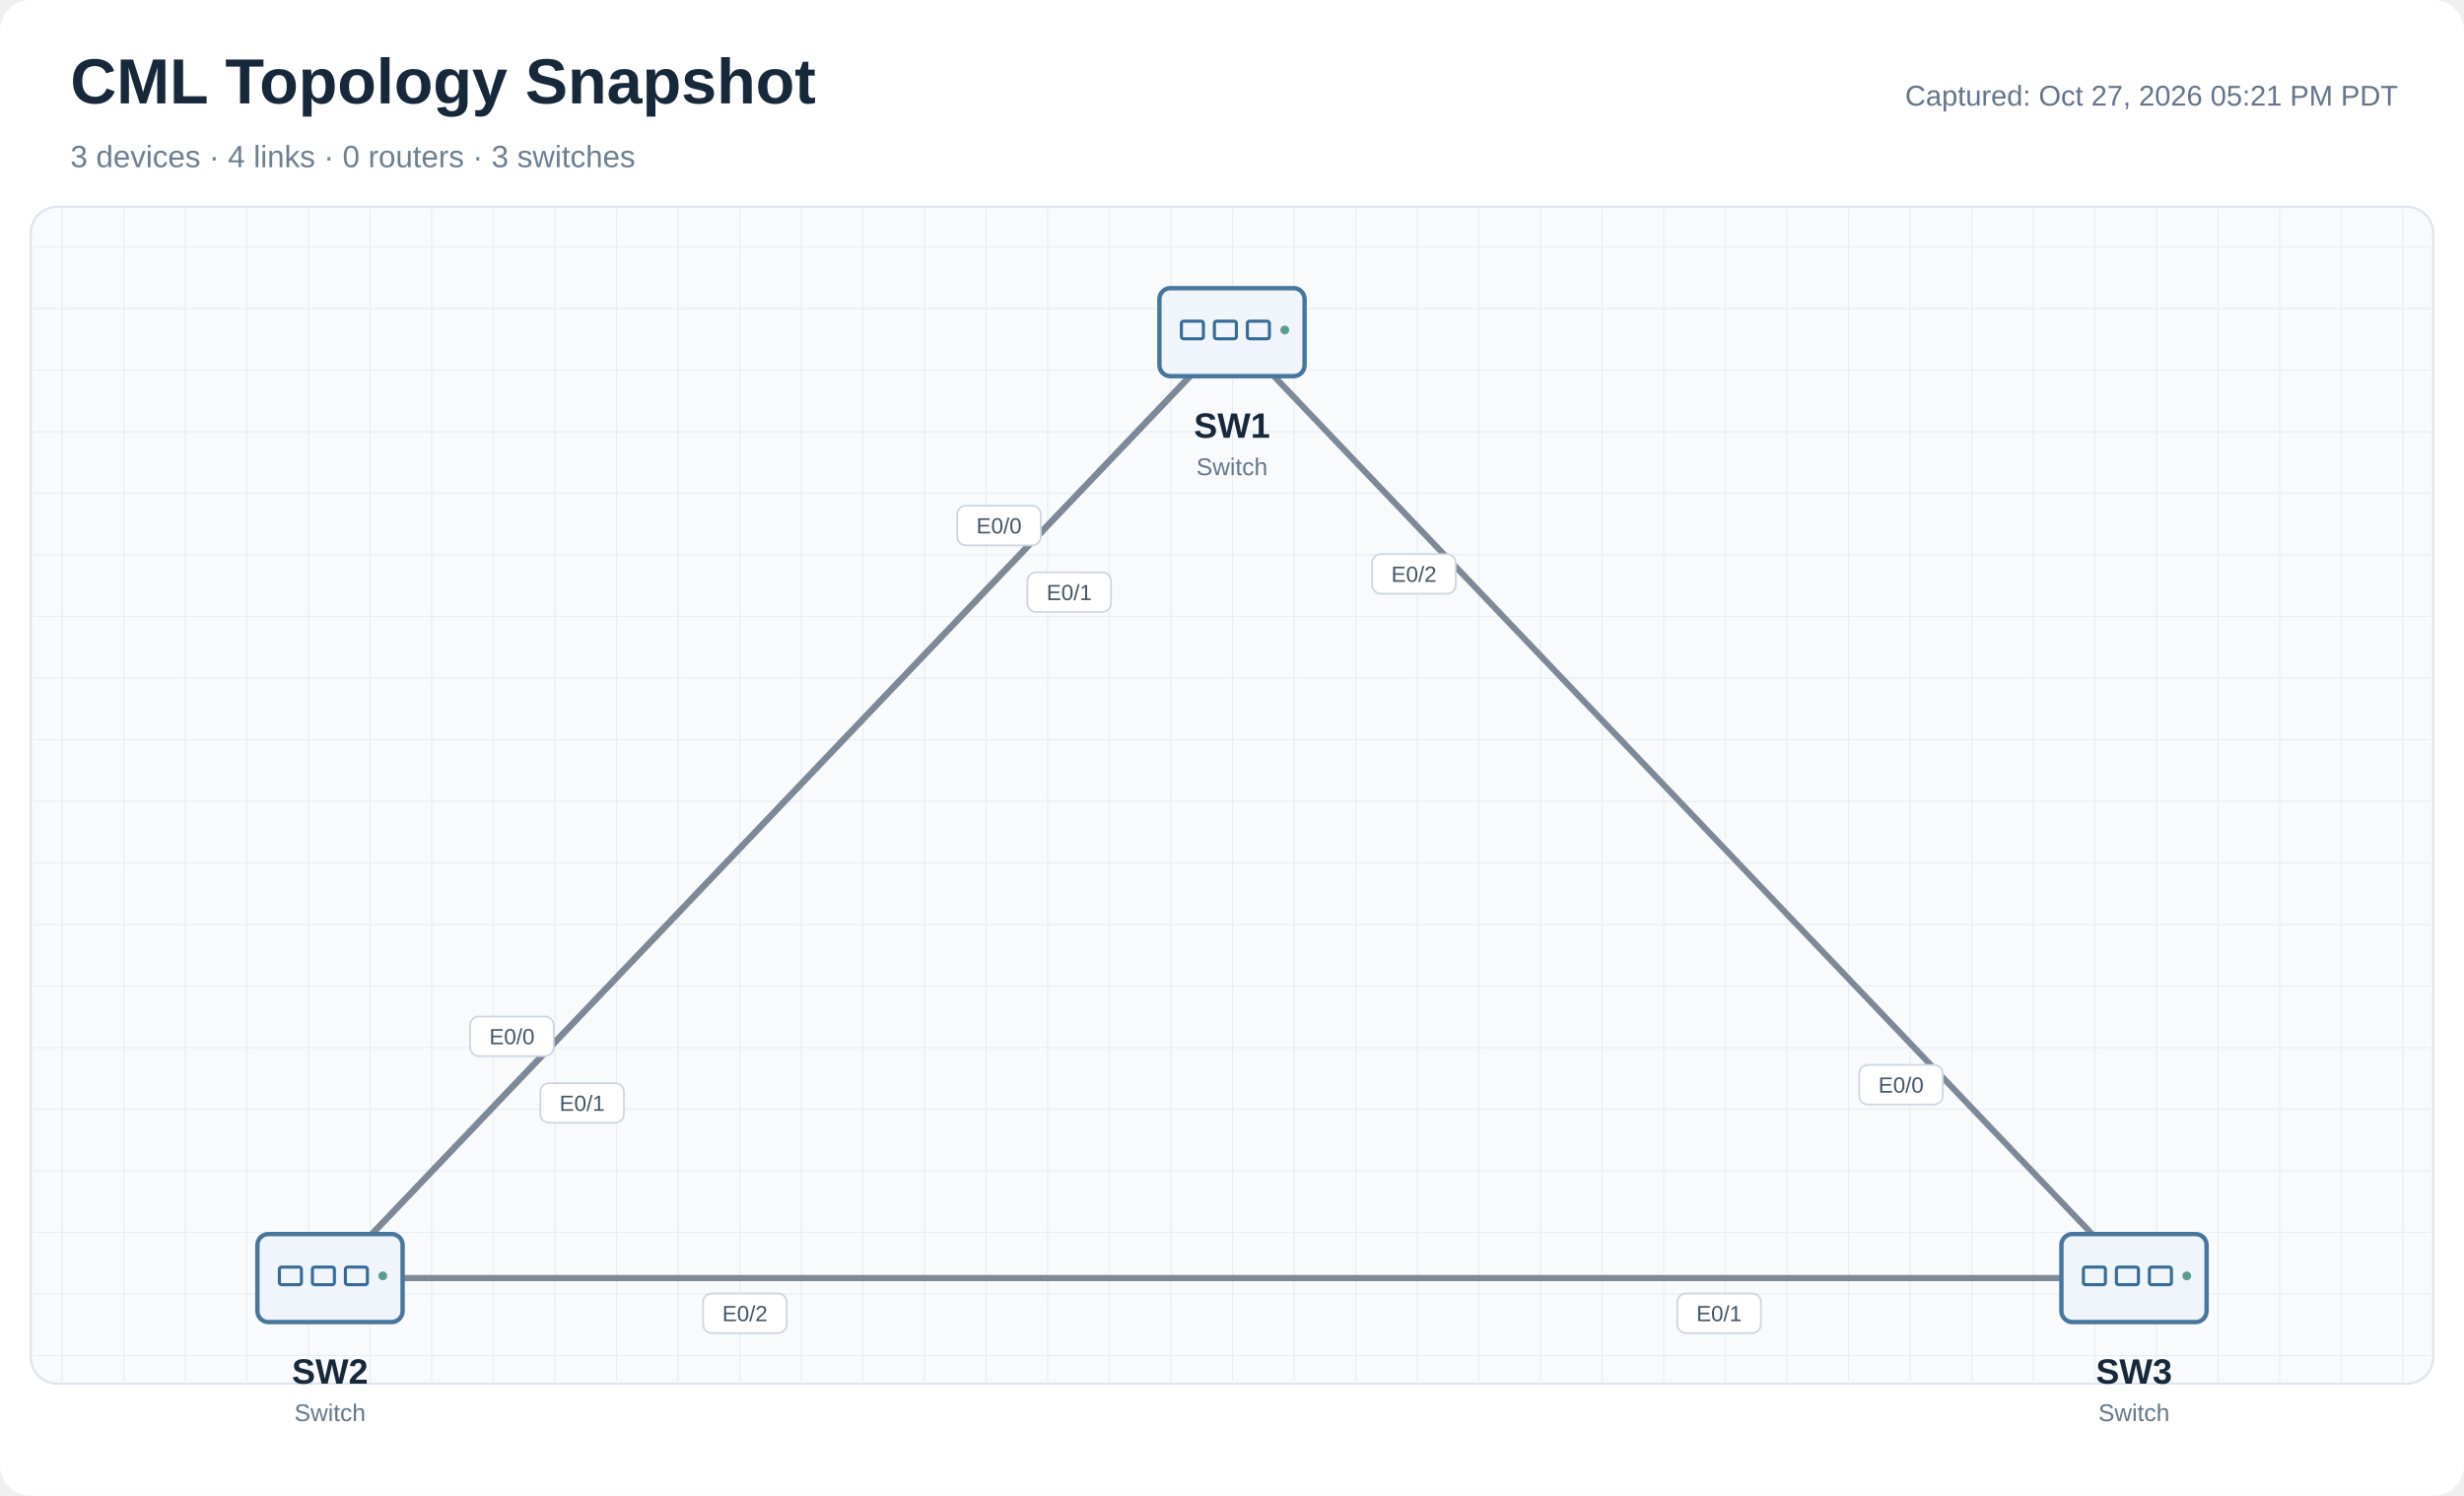
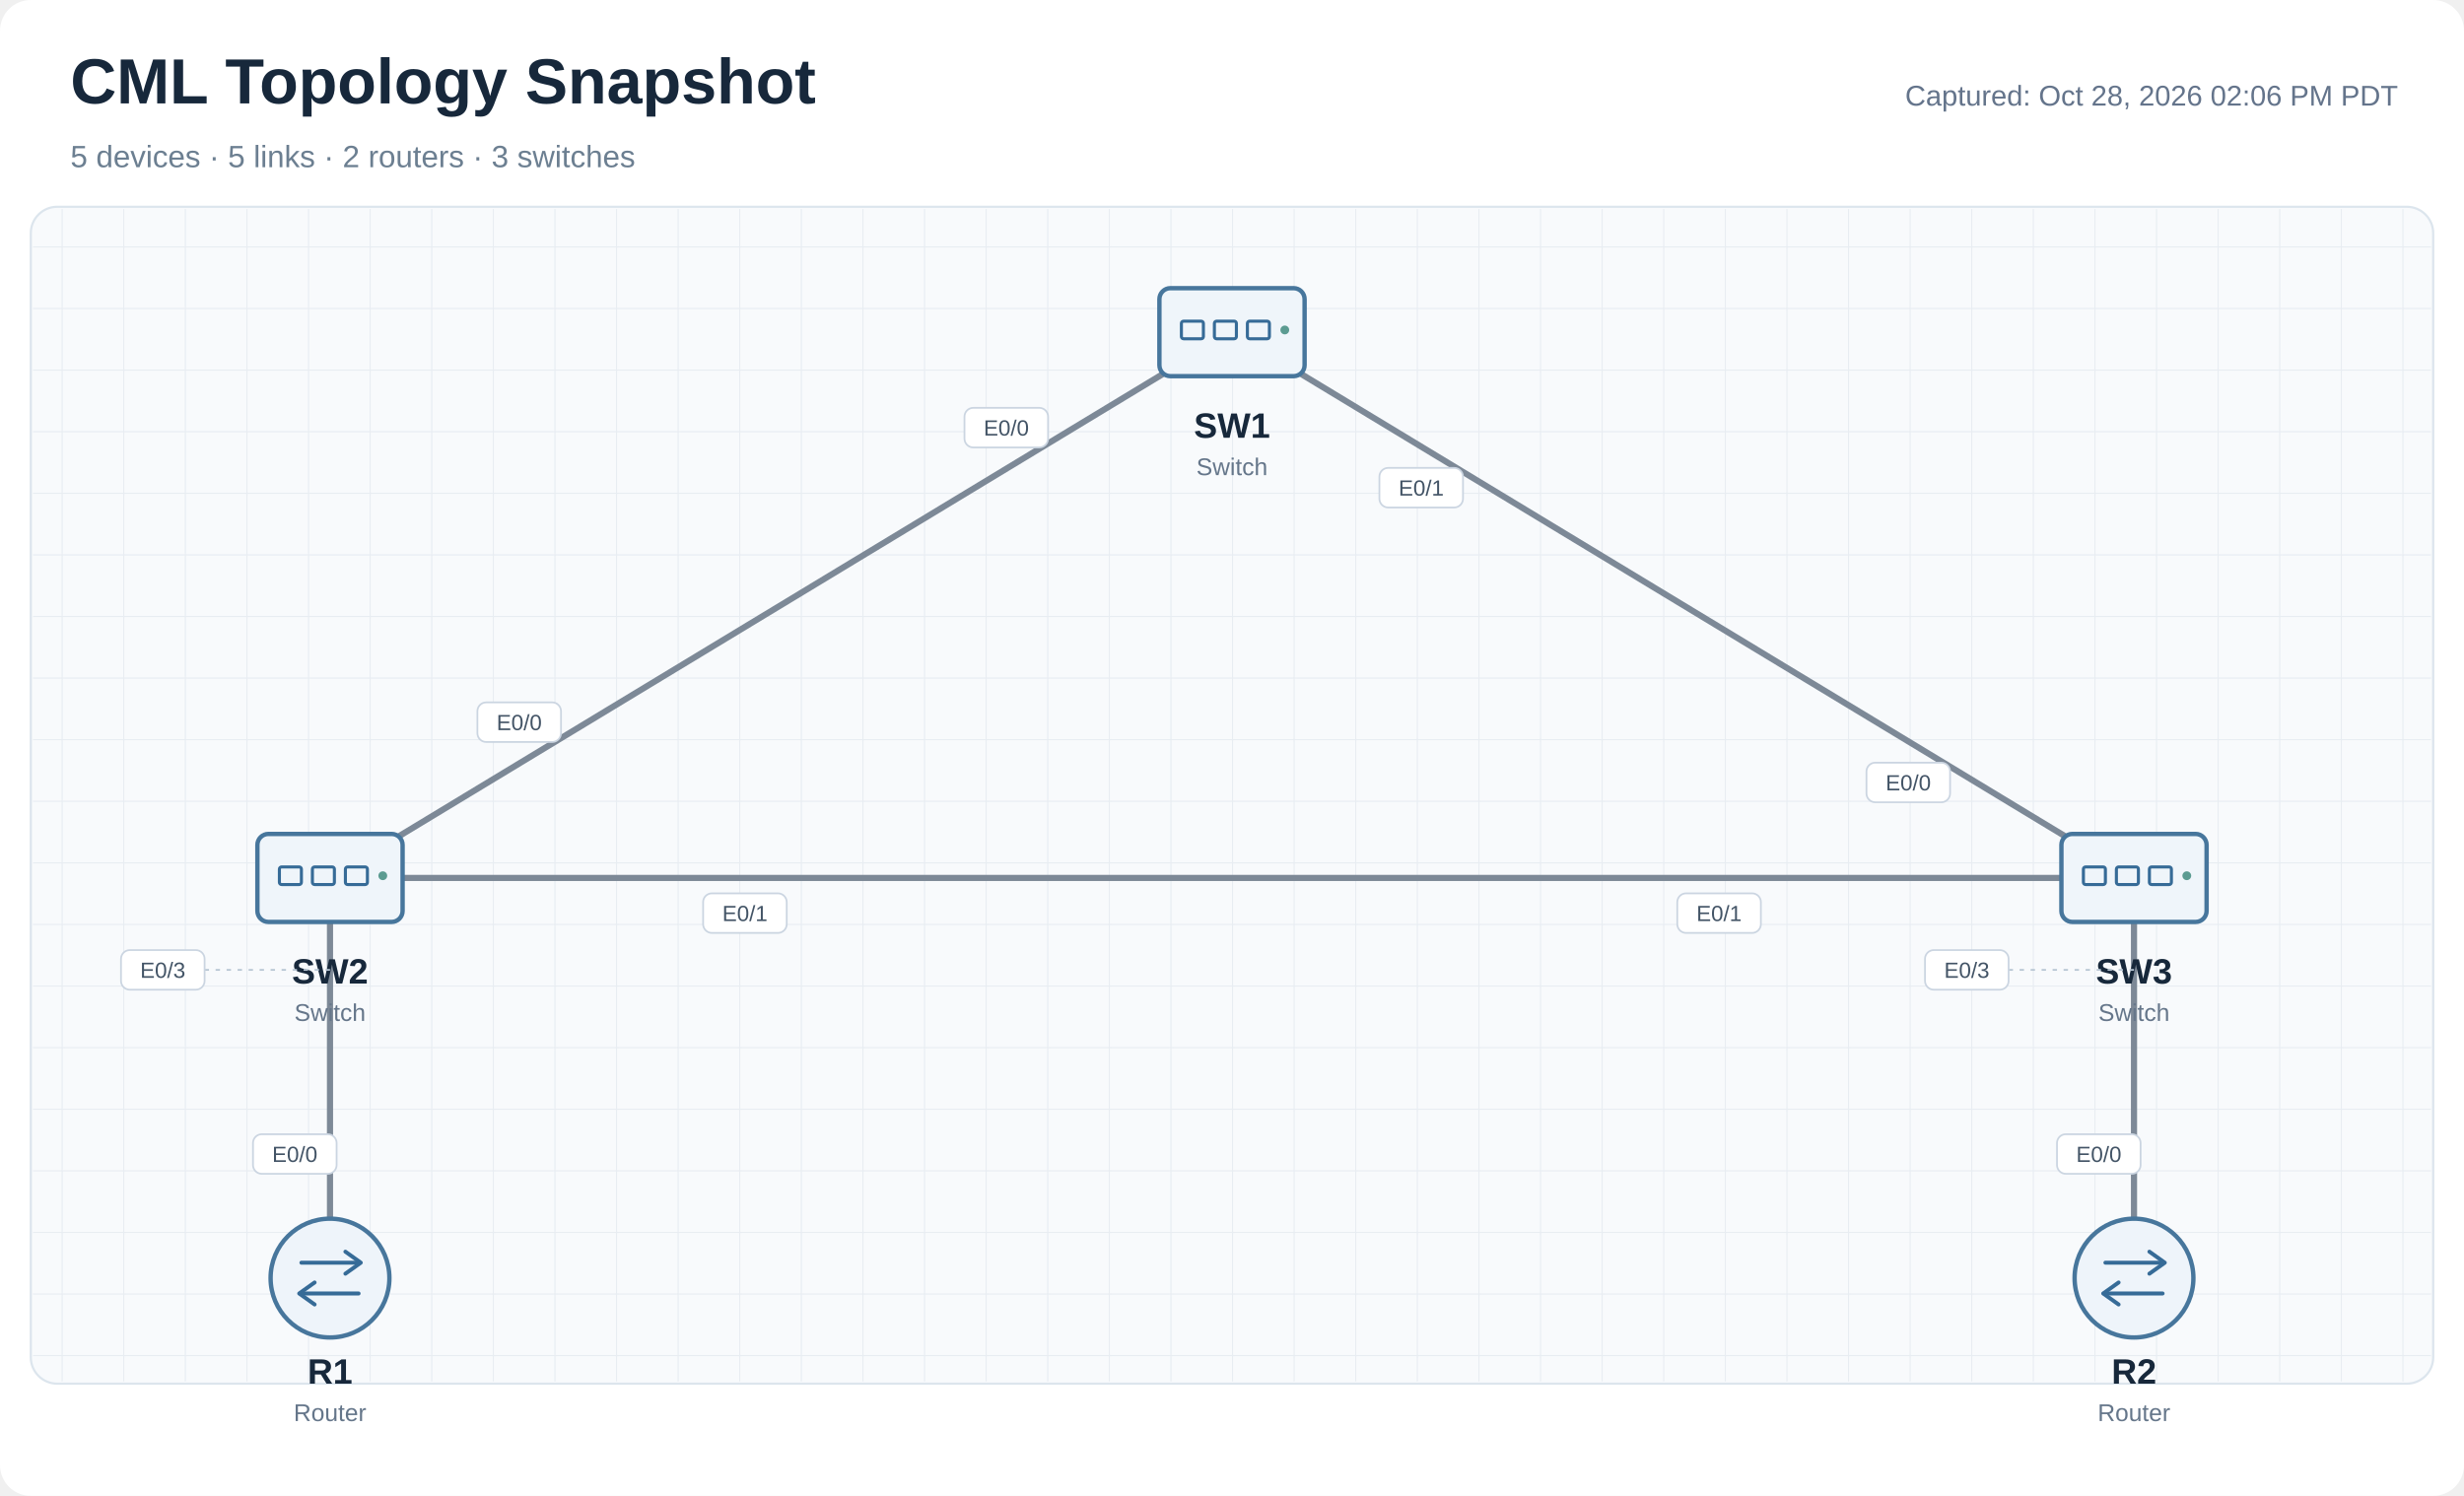
- <svg xmlns="http://www.w3.org/2000/svg" width="1120" height="680" viewBox="0 0 1120 680" data-nodes="3" data-links="4" data-routers="0" data-switches="3">
+ <svg xmlns="http://www.w3.org/2000/svg" width="1120" height="680" viewBox="0 0 1120 680" data-nodes="5" data-links="5" data-routers="2" data-switches="3">
  <defs>
    <pattern id="grid" width="28" height="28" patternUnits="userSpaceOnUse">
      <path d="M28 0H0V28" fill="none" stroke="#e8edf2" stroke-width="1" />
    </pattern>
  </defs>
  <rect width="1120" height="680" rx="14" fill="#fff" />
  <rect x="14" y="94" width="1092" height="535" rx="12" fill="#f8fafc" stroke="#dce5ed" />
  <rect x="15" y="95" width="1090" height="533" rx="12" fill="url(#grid)" />
  <text x="32" y="47" font-family="Arial,Segoe UI,sans-serif" font-size="29" font-weight="700" fill="#17283b">CML Topology Snapshot</text>
-   <text x="32" y="76" font-family="Arial,Segoe UI,sans-serif" font-size="14" fill="#6c7f91">3 devices  ·  4 links  ·  0 routers  ·  3 switches</text>
-   <text x="1090" y="48" text-anchor="end" font-family="Arial,Segoe UI,sans-serif" font-size="13" fill="#64748b">Captured: Oct 27, 2026 05:21 PM PDT</text>
-   <line x1="560.0" y1="151.0" x2="150.0" y2="581.0" stroke="#7d8997" stroke-width="2.8" />
-   <line x1="560.0" y1="151.0" x2="150.0" y2="581.0" stroke="#7d8997" stroke-width="2.8" />
-   <line x1="560.0" y1="151.0" x2="970.0" y2="581.0" stroke="#7d8997" stroke-width="2.8" />
-   <line x1="150.0" y1="581.0" x2="970.0" y2="581.0" stroke="#7d8997" stroke-width="2.8" />
+   <text x="32" y="76" font-family="Arial,Segoe UI,sans-serif" font-size="14" fill="#6c7f91">5 devices  ·  5 links  ·  2 routers  ·  3 switches</text>
+   <text x="1090" y="48" text-anchor="end" font-family="Arial,Segoe UI,sans-serif" font-size="13" fill="#64748b">Captured: Oct 28, 2026 02:06 PM PDT</text>
+   <line x1="560.0" y1="151.0" x2="150.0" y2="399.1" stroke="#7d8997" stroke-width="2.8" />
+   <line x1="560.0" y1="151.0" x2="970.0" y2="399.1" stroke="#7d8997" stroke-width="2.8" />
+   <line x1="150.0" y1="399.1" x2="970.0" y2="399.1" stroke="#7d8997" stroke-width="2.8" />
+   <line x1="150.0" y1="399.1" x2="150.0" y2="581.0" stroke="#7d8997" stroke-width="2.8" />
+   <line x1="970.0" y1="399.1" x2="970.0" y2="581.0" stroke="#7d8997" stroke-width="2.8" />
  <g transform="translate(560.0,151.0)">
    <rect x="-33" y="-20" width="66" height="40" rx="5" fill="#eff5fa" stroke="#47769c" stroke-width="2" />
    <rect x="-23" y="-5" width="10" height="8" rx="1" fill="none" stroke="#366b97" stroke-width="1.4" />
    <rect x="-8" y="-5" width="10" height="8" rx="1" fill="none" stroke="#366b97" stroke-width="1.4" />
    <rect x="7" y="-5" width="10" height="8" rx="1" fill="none" stroke="#366b97" stroke-width="1.4" />
    <circle cx="24" cy="-1" r="2" fill="#5b9b91" />
    <text x="0" y="48" text-anchor="middle" font-family="Arial,Segoe UI,sans-serif" font-size="16" font-weight="700" fill="#17283b">SW1</text>
    <text x="0" y="65" text-anchor="middle" font-family="Arial,Segoe UI,sans-serif" font-size="11" fill="#65768a">Switch</text>
  </g>
-   <g transform="translate(150.0,581.0)">
+   <g transform="translate(150.0,399.1)">
    <rect x="-33" y="-20" width="66" height="40" rx="5" fill="#eff5fa" stroke="#47769c" stroke-width="2" />
    <rect x="-23" y="-5" width="10" height="8" rx="1" fill="none" stroke="#366b97" stroke-width="1.4" />
    <rect x="-8" y="-5" width="10" height="8" rx="1" fill="none" stroke="#366b97" stroke-width="1.4" />
    <rect x="7" y="-5" width="10" height="8" rx="1" fill="none" stroke="#366b97" stroke-width="1.4" />
    <circle cx="24" cy="-1" r="2" fill="#5b9b91" />
    <text x="0" y="48" text-anchor="middle" font-family="Arial,Segoe UI,sans-serif" font-size="16" font-weight="700" fill="#17283b">SW2</text>
    <text x="0" y="65" text-anchor="middle" font-family="Arial,Segoe UI,sans-serif" font-size="11" fill="#65768a">Switch</text>
  </g>
-   <g transform="translate(970.0,581.0)">
+   <g transform="translate(970.0,399.1)">
    <rect x="-33" y="-20" width="66" height="40" rx="5" fill="#eff5fa" stroke="#47769c" stroke-width="2" />
    <rect x="-23" y="-5" width="10" height="8" rx="1" fill="none" stroke="#366b97" stroke-width="1.4" />
    <rect x="-8" y="-5" width="10" height="8" rx="1" fill="none" stroke="#366b97" stroke-width="1.4" />
    <rect x="7" y="-5" width="10" height="8" rx="1" fill="none" stroke="#366b97" stroke-width="1.4" />
    <circle cx="24" cy="-1" r="2" fill="#5b9b91" />
    <text x="0" y="48" text-anchor="middle" font-family="Arial,Segoe UI,sans-serif" font-size="16" font-weight="700" fill="#17283b">SW3</text>
    <text x="0" y="65" text-anchor="middle" font-family="Arial,Segoe UI,sans-serif" font-size="11" fill="#65768a">Switch</text>
  </g>
-   <rect x="319.6" y="588.0" width="38.0" height="18" rx="4" fill="#ffffff" stroke="#cbd5e1" stroke-width="0.8" />
-   <text x="338.6" y="600.6" text-anchor="middle" font-family="Arial,Segoe UI,sans-serif" font-size="10" fill="#435466">E0/2</text>
-   <rect x="762.4" y="588.0" width="38.0" height="18" rx="4" fill="#ffffff" stroke="#cbd5e1" stroke-width="0.8" />
-   <text x="781.4" y="600.6" text-anchor="middle" font-family="Arial,Segoe UI,sans-serif" font-size="10" fill="#435466">E0/1</text>
-   <rect x="435.1" y="229.9" width="38.0" height="18" rx="4" fill="#ffffff" stroke="#cbd5e1" stroke-width="0.8" />
-   <text x="454.1" y="242.5" text-anchor="middle" font-family="Arial,Segoe UI,sans-serif" font-size="10" fill="#435466">E0/0</text>
-   <rect x="213.7" y="462.1" width="38.0" height="18" rx="4" fill="#ffffff" stroke="#cbd5e1" stroke-width="0.8" />
-   <text x="232.7" y="474.7" text-anchor="middle" font-family="Arial,Segoe UI,sans-serif" font-size="10" fill="#435466">E0/0</text>
-   <rect x="467.0" y="260.2" width="38.0" height="18" rx="4" fill="#ffffff" stroke="#cbd5e1" stroke-width="0.8" />
-   <text x="486.0" y="272.8" text-anchor="middle" font-family="Arial,Segoe UI,sans-serif" font-size="10" fill="#435466">E0/1</text>
-   <rect x="245.6" y="492.4" width="38.0" height="18" rx="4" fill="#ffffff" stroke="#cbd5e1" stroke-width="0.8" />
-   <text x="264.6" y="505.0" text-anchor="middle" font-family="Arial,Segoe UI,sans-serif" font-size="10" fill="#435466">E0/1</text>
-   <rect x="623.7" y="251.9" width="38.0" height="18" rx="4" fill="#ffffff" stroke="#cbd5e1" stroke-width="0.8" />
-   <text x="642.7" y="264.5" text-anchor="middle" font-family="Arial,Segoe UI,sans-serif" font-size="10" fill="#435466">E0/2</text>
-   <rect x="845.1" y="484.1" width="38.0" height="18" rx="4" fill="#ffffff" stroke="#cbd5e1" stroke-width="0.8" />
-   <text x="864.1" y="496.7" text-anchor="middle" font-family="Arial,Segoe UI,sans-serif" font-size="10" fill="#435466">E0/0</text>
+   <g transform="translate(150.0,581.0)">
+     <circle cx="0" cy="0" r="27" fill="#eef4fa" stroke="#47769c" stroke-width="2" />
+     <path d="M-13 -7 H13 M-13 7 H13" fill="none" stroke="#366b97" stroke-width="1.8" stroke-linecap="round" />
+     <path d="M7 -12 L14 -7 L7 -2 M-7 2 L-14 7 L-7 12" fill="none" stroke="#366b97" stroke-width="1.8" stroke-linecap="round" stroke-linejoin="round" />
+     <text x="0" y="48" text-anchor="middle" font-family="Arial,Segoe UI,sans-serif" font-size="16" font-weight="700" fill="#17283b">R1</text>
+     <text x="0" y="65" text-anchor="middle" font-family="Arial,Segoe UI,sans-serif" font-size="11" fill="#65768a">Router</text>
+   </g>
+   <g transform="translate(970.0,581.0)">
+     <circle cx="0" cy="0" r="27" fill="#eef4fa" stroke="#47769c" stroke-width="2" />
+     <path d="M-13 -7 H13 M-13 7 H13" fill="none" stroke="#366b97" stroke-width="1.8" stroke-linecap="round" />
+     <path d="M7 -12 L14 -7 L7 -2 M-7 2 L-14 7 L-7 12" fill="none" stroke="#366b97" stroke-width="1.8" stroke-linecap="round" stroke-linejoin="round" />
+     <text x="0" y="48" text-anchor="middle" font-family="Arial,Segoe UI,sans-serif" font-size="16" font-weight="700" fill="#17283b">R2</text>
+     <text x="0" y="65" text-anchor="middle" font-family="Arial,Segoe UI,sans-serif" font-size="11" fill="#65768a">Router</text>
+   </g>
+   <line x1="150.0" y1="440.9" x2="74.0" y2="440.9" stroke="#b7c5d3" stroke-width="0.8" stroke-dasharray="2 3" />
+   <line x1="970.0" y1="440.9" x2="894.0" y2="440.9" stroke="#b7c5d3" stroke-width="0.8" stroke-dasharray="2 3" />
+   <rect x="319.6" y="406.1" width="38.0" height="18" rx="4" fill="#ffffff" stroke="#cbd5e1" stroke-width="0.8" />
+   <text x="338.6" y="418.7" text-anchor="middle" font-family="Arial,Segoe UI,sans-serif" font-size="10" fill="#435466">E0/1</text>
+   <rect x="762.4" y="406.1" width="38.0" height="18" rx="4" fill="#ffffff" stroke="#cbd5e1" stroke-width="0.8" />
+   <text x="781.4" y="418.7" text-anchor="middle" font-family="Arial,Segoe UI,sans-serif" font-size="10" fill="#435466">E0/1</text>
+   <rect x="438.4" y="185.4" width="38.0" height="18" rx="4" fill="#ffffff" stroke="#cbd5e1" stroke-width="0.8" />
+   <text x="457.4" y="198.0" text-anchor="middle" font-family="Arial,Segoe UI,sans-serif" font-size="10" fill="#435466">E0/0</text>
+   <rect x="217.0" y="319.3" width="38.0" height="18" rx="4" fill="#ffffff" stroke="#cbd5e1" stroke-width="0.8" />
+   <text x="236.0" y="331.9" text-anchor="middle" font-family="Arial,Segoe UI,sans-serif" font-size="10" fill="#435466">E0/0</text>
+   <rect x="627.0" y="212.7" width="38.0" height="18" rx="4" fill="#ffffff" stroke="#cbd5e1" stroke-width="0.8" />
+   <text x="646.0" y="225.3" text-anchor="middle" font-family="Arial,Segoe UI,sans-serif" font-size="10" fill="#435466">E0/1</text>
+   <rect x="848.4" y="346.7" width="38.0" height="18" rx="4" fill="#ffffff" stroke="#cbd5e1" stroke-width="0.8" />
+   <text x="867.4" y="359.3" text-anchor="middle" font-family="Arial,Segoe UI,sans-serif" font-size="10" fill="#435466">E0/0</text>
+   <rect x="55.0" y="431.9" width="38.0" height="18" rx="4" fill="#ffffff" stroke="#cbd5e1" stroke-width="0.8" />
+   <text x="74.0" y="444.5" text-anchor="middle" font-family="Arial,Segoe UI,sans-serif" font-size="10" fill="#435466">E0/3</text>
+   <rect x="115.0" y="515.6" width="38.0" height="18" rx="4" fill="#ffffff" stroke="#cbd5e1" stroke-width="0.8" />
+   <text x="134.0" y="528.2" text-anchor="middle" font-family="Arial,Segoe UI,sans-serif" font-size="10" fill="#435466">E0/0</text>
+   <rect x="875.0" y="431.9" width="38.0" height="18" rx="4" fill="#ffffff" stroke="#cbd5e1" stroke-width="0.8" />
+   <text x="894.0" y="444.5" text-anchor="middle" font-family="Arial,Segoe UI,sans-serif" font-size="10" fill="#435466">E0/3</text>
+   <rect x="935.0" y="515.6" width="38.0" height="18" rx="4" fill="#ffffff" stroke="#cbd5e1" stroke-width="0.8" />
+   <text x="954.0" y="528.2" text-anchor="middle" font-family="Arial,Segoe UI,sans-serif" font-size="10" fill="#435466">E0/0</text>
</svg>
